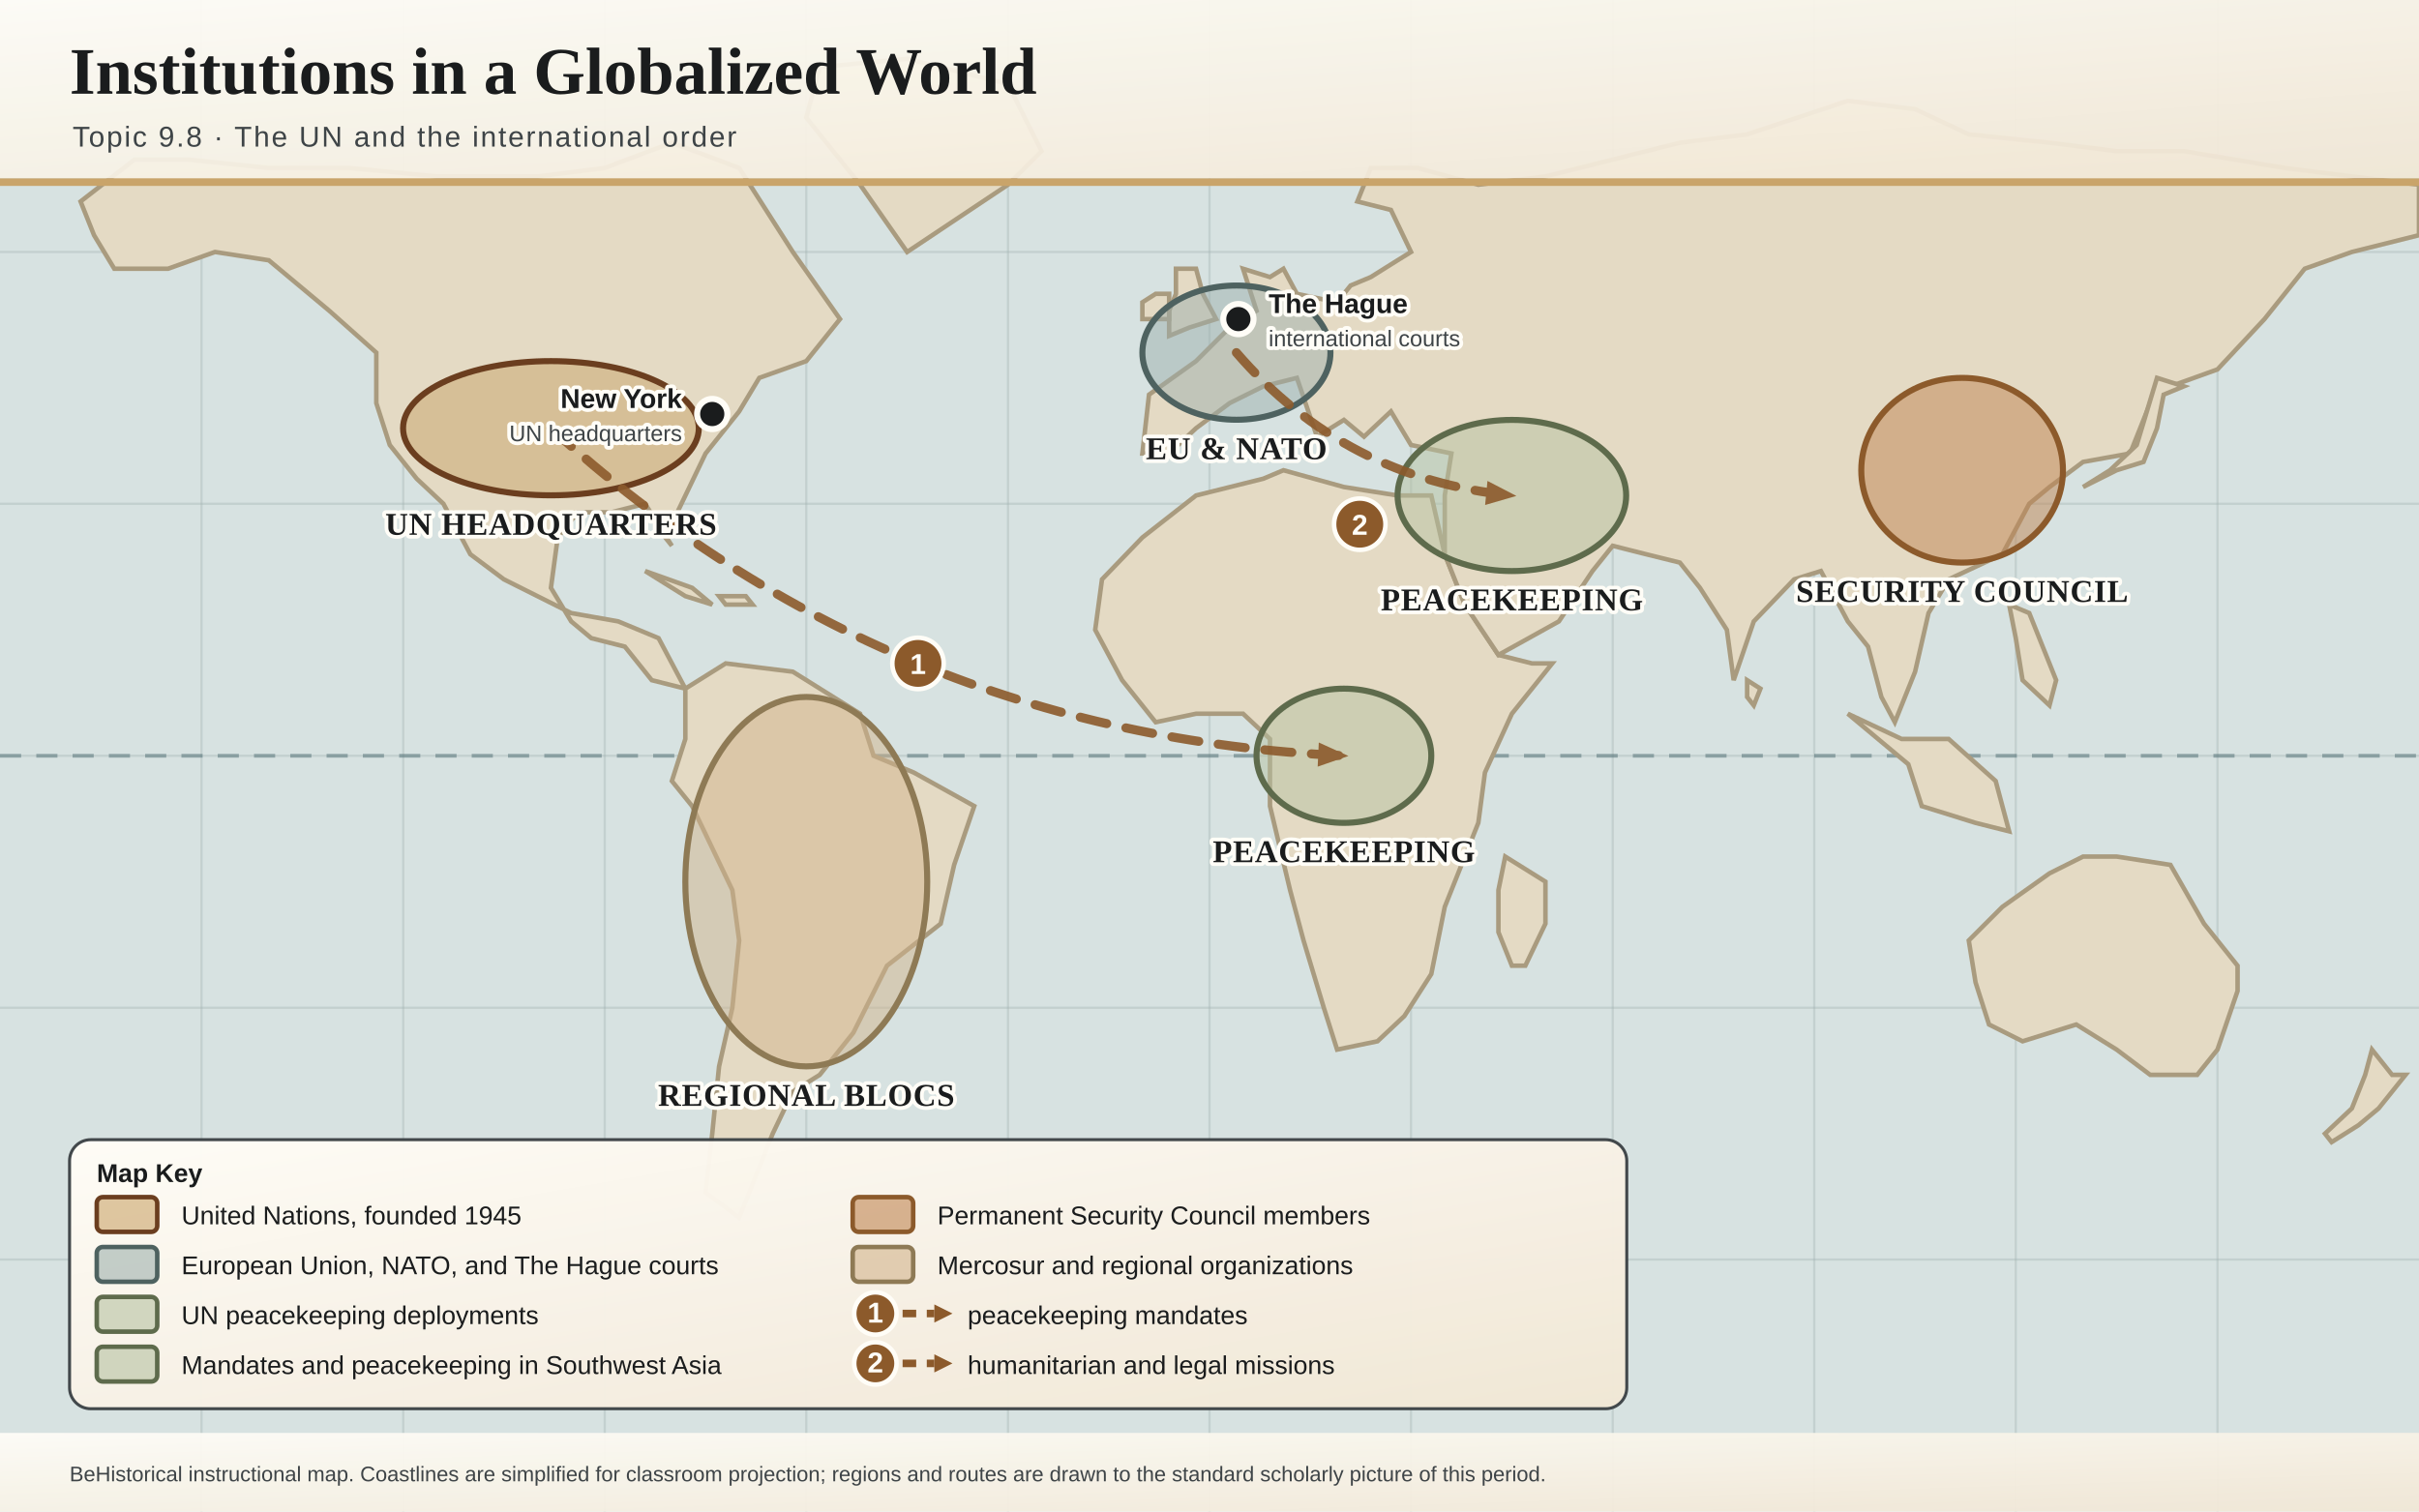
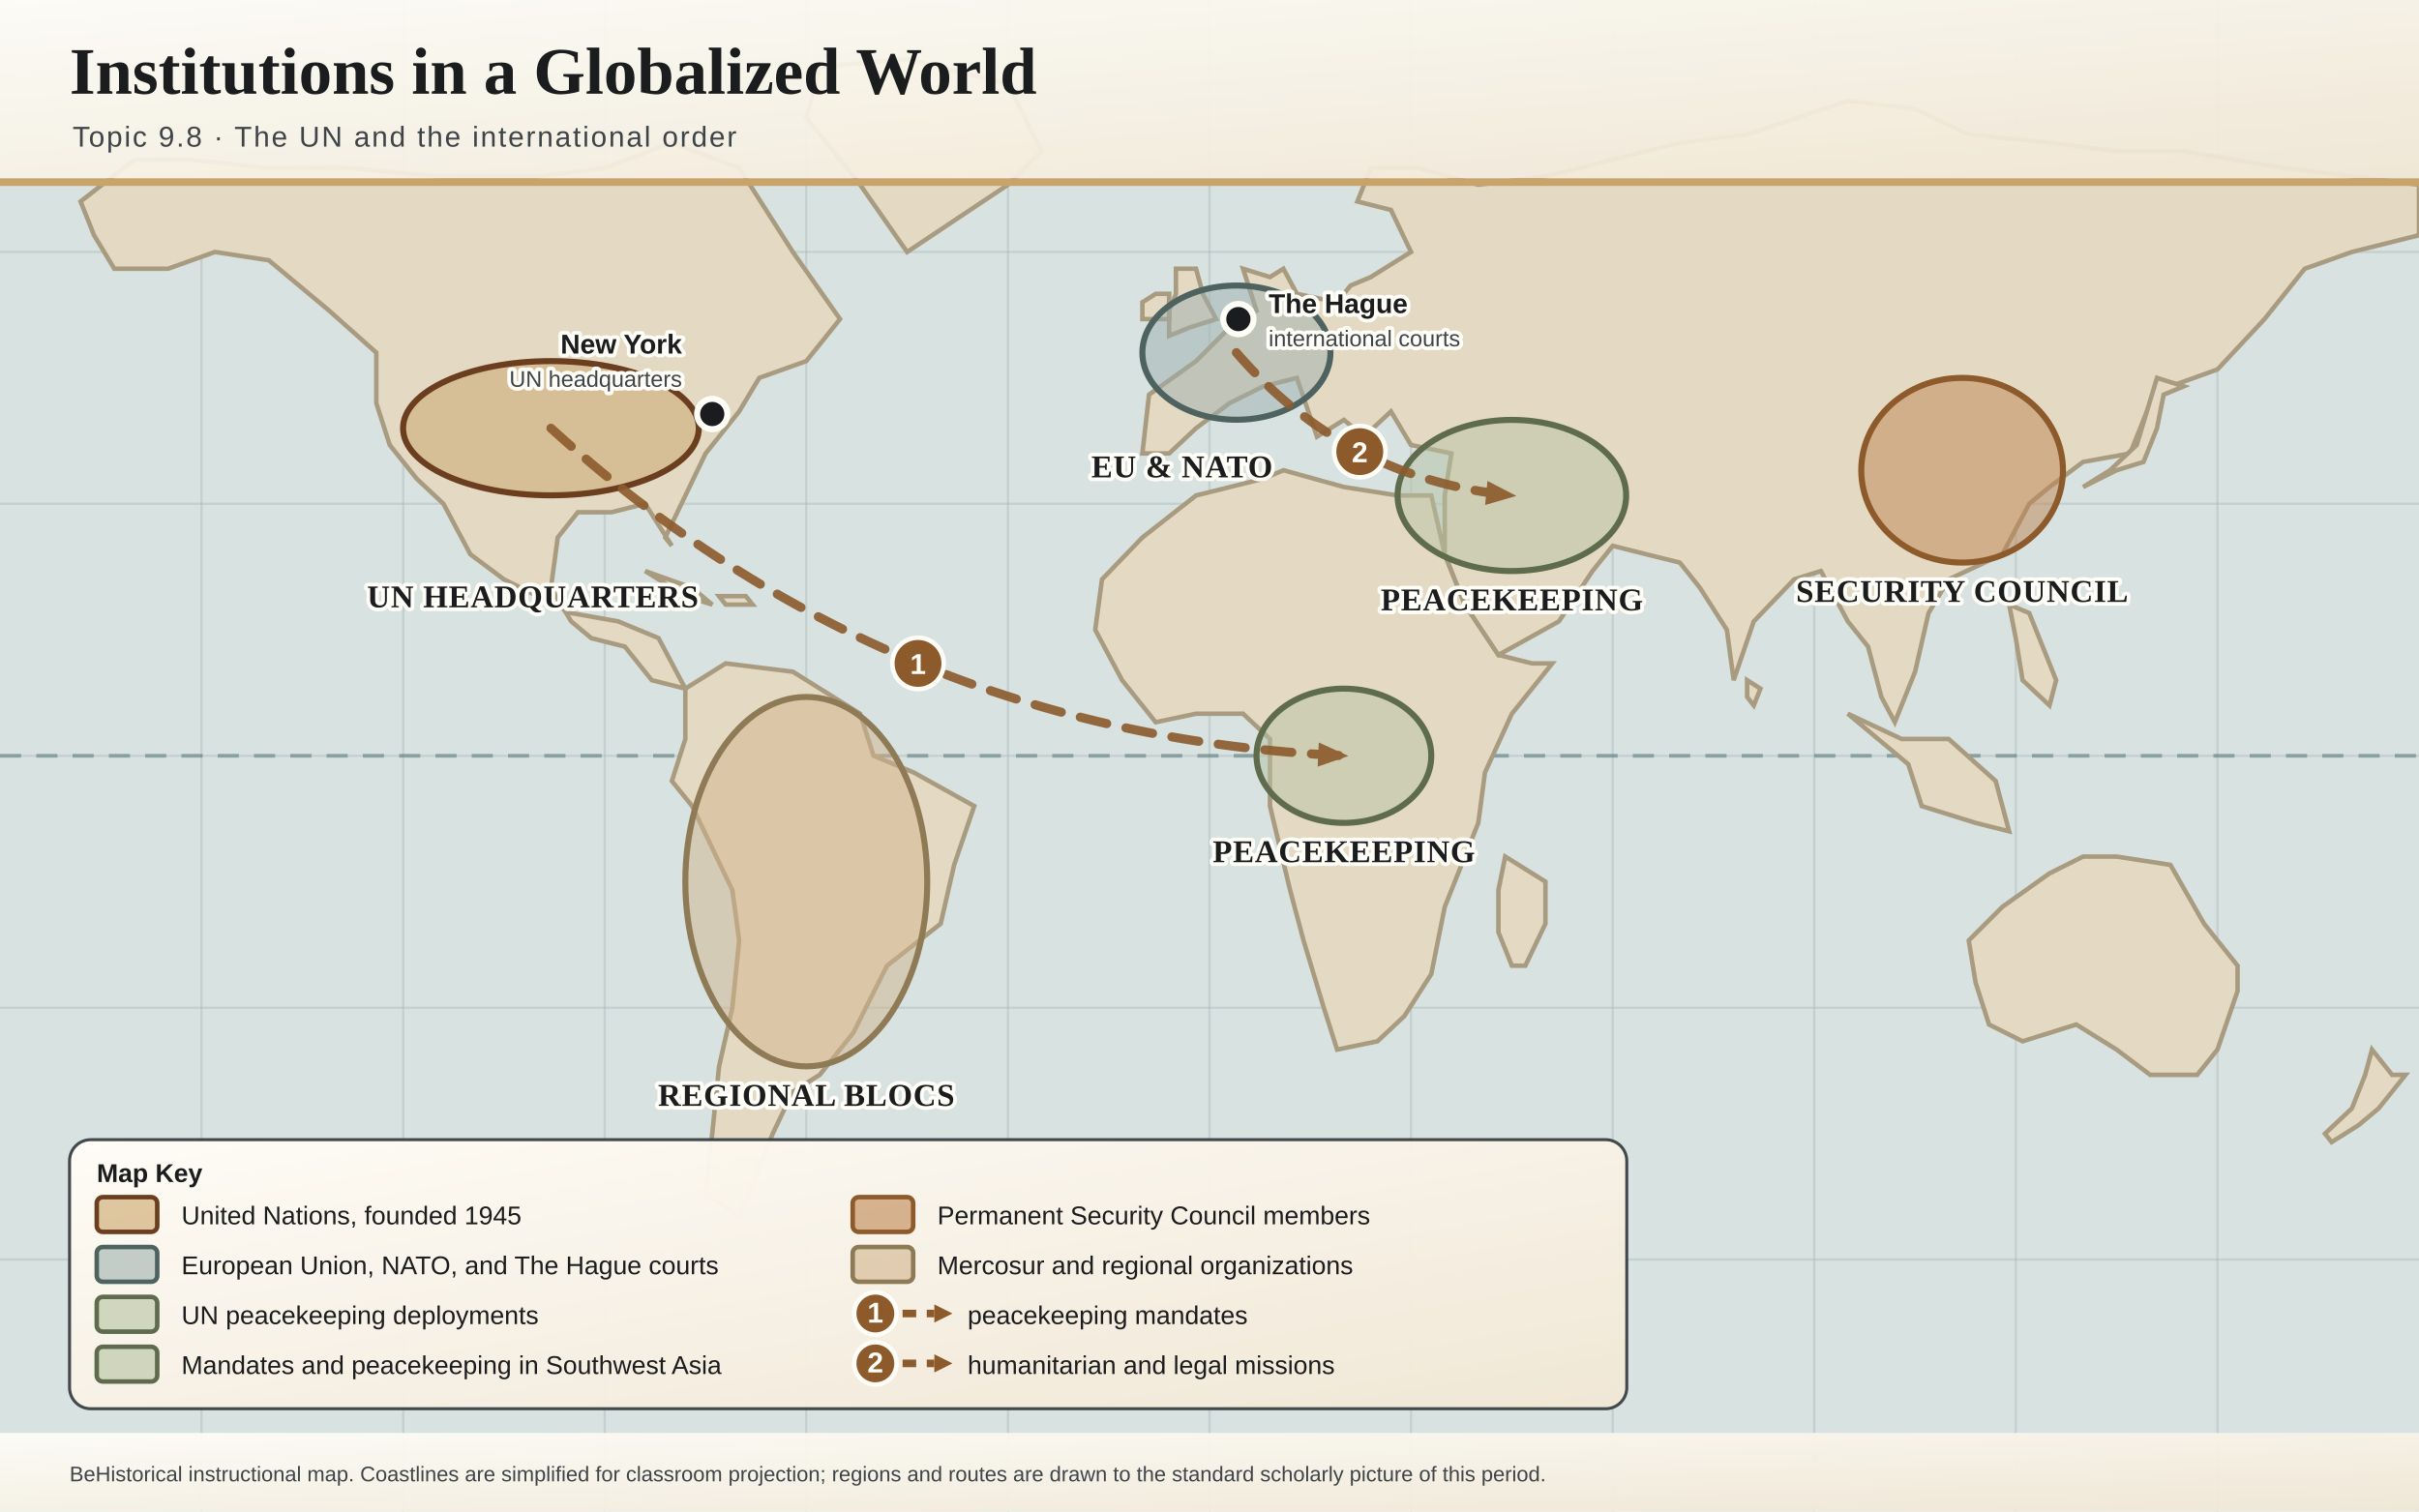
<svg xmlns="http://www.w3.org/2000/svg" width="1600" height="1000" viewBox="0 0 1600 1000" preserveAspectRatio="xMidYMid meet" role="img" aria-labelledby="map-title map-desc">
  <defs>
    <linearGradient id="paper" x1="0" x2="1" y1="0" y2="1">
      <stop offset="0" stop-color="#FFFDF7" />
      <stop offset="1" stop-color="#F1E7D5" />
    </linearGradient>
    <marker id="arrow" markerWidth="20" markerHeight="16" refX="17" refY="8" orient="auto" markerUnits="userSpaceOnUse">
      <path d="M0,0 L20,8 L0,16 Z" fill="#8C5A2B" />
    </marker>
    <style>
      .title{font-family:Georgia,'Times New Roman',serif;font-weight:700;font-size:44px;fill:#1A1C1D}
      .subtitle{font-family:Arial,Helvetica,sans-serif;font-size:19px;fill:#3E4447;letter-spacing:1.2px;text-transform:uppercase}
      .region{font-family:Georgia,'Times New Roman',serif;font-weight:700;font-size:21px;letter-spacing:.5px}
      .place{font-family:Arial,Helvetica,sans-serif;font-weight:700;font-size:18px;fill:#1A1C1D}
      .placenote{font-family:Arial,Helvetica,sans-serif;font-size:15px;fill:#3E4447}
      .small{font-family:Arial,Helvetica,sans-serif;font-size:17px;fill:#1A1C1D}
      .tiny{font-family:Arial,Helvetica,sans-serif;font-size:14px;fill:#3E4447}
      .badgenum{font-family:Arial,Helvetica,sans-serif;font-weight:700;font-size:19px;fill:#FFFDF7}
      .badge{fill:#8C5A2B;stroke:#FFFDF7;stroke-width:3}
      .halo{paint-order:stroke;stroke:#FFFDF7;stroke-width:5;stroke-linejoin:round}
      .city{fill:#1A1C1D;stroke:#FFFDF7;stroke-width:4}
+       .leader{stroke:#1A1C1D;stroke-width:2.5;stroke-linecap:round;opacity:.7}
      .flow{fill:none;stroke:#8C5A2B;stroke-width:6;stroke-linecap:round;opacity:.9}
      #land path{fill:#E4DAC4;stroke:#A99B7F;stroke-width:3}
      #graticule line{stroke:#9FB0AE;stroke-width:1.5;opacity:.35}
    </style>
  </defs>
  <rect width="1600" height="1000" fill="#D7E2E1" />
  <g id="graticule">
    <line x1="133.3" y1="0" x2="133.3" y2="1000" />
    <line x1="266.7" y1="0" x2="266.7" y2="1000" />
    <line x1="400.0" y1="0" x2="400.0" y2="1000" />
    <line x1="533.3" y1="0" x2="533.3" y2="1000" />
    <line x1="666.7" y1="0" x2="666.7" y2="1000" />
    <line x1="800.0" y1="0" x2="800.0" y2="1000" />
    <line x1="933.3" y1="0" x2="933.3" y2="1000" />
    <line x1="1066.7" y1="0" x2="1066.7" y2="1000" />
    <line x1="1200.0" y1="0" x2="1200.0" y2="1000" />
    <line x1="1333.3" y1="0" x2="1333.3" y2="1000" />
    <line x1="1466.7" y1="0" x2="1466.7" y2="1000" />
    <line x1="0" y1="833.3" x2="1600" y2="833.3" />
    <line x1="0" y1="666.7" x2="1600" y2="666.7" />
    <line x1="0" y1="500.0" x2="1600" y2="500.0" />
    <line x1="0" y1="333.3" x2="1600" y2="333.3" />
    <line x1="0" y1="166.7" x2="1600" y2="166.7" />
  </g>
  <line x1="0" y1="500.0" x2="1600" y2="500.0" stroke="#4E6B72" stroke-width="2.5" stroke-dasharray="14 10" opacity=".5" />
  <g id="land">
    <path id="land-greenland" d="M600.0,166.7 L666.7,122.2 L688.9,100.0 L666.7,55.6 L600.0,38.9 L542.2,44.4 L533.3,77.8 L568.9,122.2 L600.0,166.7 Z" />
    <path id="land-northAmerica" d="M53.3,133.3 L88.9,105.6 L124.4,105.6 L177.8,111.1 L231.1,111.1 L288.9,116.7 L355.6,116.7 L400.0,111.1 L444.4,94.4 L488.9,111.1 L524.4,166.7 L555.6,211.1 L533.3,238.9 L502.2,250.0 L488.9,272.2 L466.7,300.0 L440.0,355.6 L444.4,361.1 L426.7,333.3 L404.4,338.9 L382.2,338.9 L368.9,355.6 L364.4,388.9 L377.8,411.1 L391.1,422.2 L413.3,427.8 L431.1,450.0 L453.3,455.6 L435.6,422.2 L408.9,411.1 L377.8,405.6 L333.3,383.3 L311.1,366.7 L293.3,333.3 L275.6,316.7 L257.8,294.4 L248.9,266.7 L248.9,233.3 L217.8,205.6 L177.8,172.2 L142.2,166.7 L111.1,177.8 L75.6,177.8 L62.2,155.6 L53.3,133.3 Z" />
    <path id="land-southAmerica" d="M453.3,455.6 L480.0,438.9 L524.4,444.4 L568.9,472.2 L577.8,500.0 L604.4,511.1 L644.4,533.3 L631.1,572.2 L622.2,611.1 L586.7,638.9 L564.4,683.3 L542.2,711.1 L524.4,722.2 L511.1,750.0 L497.8,783.3 L488.9,805.6 L466.7,788.9 L471.1,750.0 L475.6,705.6 L484.4,666.7 L488.9,622.2 L484.4,588.9 L457.8,533.3 L444.4,516.7 L453.3,488.9 L453.3,455.6 Z" />
    <path id="land-africa" d="M724.4,416.7 L728.9,383.3 L755.6,355.6 L791.1,327.8 L835.6,316.7 L848.9,311.1 L888.9,322.2 L924.4,327.8 L946.7,327.8 L955.6,366.7 L968.9,400.0 L991.1,433.3 L1013.3,438.9 L1026.7,438.9 L1000.0,472.2 L982.2,511.1 L977.8,544.4 L955.6,600.0 L946.7,644.4 L928.9,672.2 L911.1,688.9 L884.4,694.4 L875.6,666.7 L862.2,622.2 L853.3,588.9 L840.0,533.3 L840.0,488.9 L822.2,472.2 L791.1,472.2 L764.4,477.8 L742.2,450.0 L724.4,416.7 Z" />
    <path id="land-eurasia" d="M755.6,300.0 L760.0,261.1 L791.1,238.9 L813.3,216.7 L831.1,205.6 L822.2,177.8 L840.0,183.3 L848.9,177.8 L857.8,194.4 L884.4,200.0 L893.3,188.9 L906.7,183.3 L924.4,172.2 L933.3,166.7 L920.0,138.9 L897.8,133.3 L906.7,111.1 L937.8,111.1 L977.8,122.2 L1022.2,116.7 L1066.7,105.6 L1111.1,94.4 L1155.6,88.9 L1222.2,66.7 L1266.7,72.2 L1302.2,88.9 L1355.6,94.4 L1400.0,100.0 L1444.4,100.0 L1511.1,111.1 L1555.6,116.7 L1600.0,122.2 L1600.0,155.6 L1555.6,166.7 L1524.4,177.8 L1497.8,211.1 L1466.7,244.4 L1435.6,255.6 L1422.2,266.7 L1408.9,300.0 L1377.8,305.6 L1355.6,322.2 L1342.2,333.3 L1324.4,366.7 L1288.9,383.3 L1275.6,405.6 L1266.7,444.4 L1253.3,477.8 L1244.4,461.1 L1235.6,427.8 L1222.2,411.1 L1204.4,377.8 L1186.7,383.3 L1160.0,411.1 L1146.7,450.0 L1142.2,416.7 L1124.4,388.9 L1111.1,372.2 L1088.9,366.7 L1066.7,361.1 L1053.3,377.8 L1031.1,411.1 L991.1,433.3 L968.9,400.0 L955.6,366.7 L955.6,327.8 L960.0,300.0 L933.3,294.4 L920.0,272.2 L902.2,288.9 L888.9,277.8 L871.1,288.9 L857.8,250.0 L835.6,255.6 L813.3,266.7 L791.1,283.3 L773.3,300.0 L755.6,300.0 Z" />
    <path id="land-britain" d="M773.3,222.2 L786.7,216.7 L804.4,211.1 L795.6,194.4 L791.1,177.8 L777.8,177.8 L777.8,194.4 L773.3,205.6 L773.3,222.2 Z" />
    <path id="land-ireland" d="M755.6,211.1 L773.3,211.1 L773.3,194.4 L764.4,194.4 L755.6,200.0 L755.6,211.1 Z" />
    <path id="land-japan" d="M1377.8,322.2 L1400.0,311.1 L1417.8,305.6 L1426.7,283.3 L1431.1,261.1 L1444.4,255.6 L1426.7,250.0 L1413.3,294.4 L1395.6,311.1 L1377.8,322.2 Z" />
    <path id="land-indonesia" d="M1222.2,472.2 L1262.2,505.6 L1271.1,533.3 L1306.7,544.4 L1328.9,550.0 L1320.0,516.7 L1288.9,488.9 L1257.8,488.9 L1222.2,472.2 Z" />
    <path id="land-philippines" d="M1328.9,400.0 L1342.2,405.6 L1351.1,427.8 L1360.0,450.0 L1355.6,466.7 L1337.8,450.0 L1333.3,422.2 L1328.9,400.0 Z" />
    <path id="land-australia" d="M1302.2,622.2 L1306.7,650.0 L1315.6,677.8 L1337.8,688.9 L1373.3,677.8 L1400.0,694.4 L1422.2,711.1 L1453.3,711.1 L1466.7,694.4 L1480.0,655.6 L1480.0,638.9 L1457.8,611.1 L1435.6,572.2 L1400.0,566.7 L1377.8,566.7 L1355.6,577.8 L1324.4,600.0 L1302.2,622.2 Z" />
    <path id="land-newZealand" d="M1568.9,694.4 L1582.2,711.1 L1591.1,711.1 L1573.3,733.3 L1560.0,744.4 L1542.2,755.6 L1537.8,750.0 L1555.6,733.3 L1564.4,711.1 L1568.9,694.4 Z" />
    <path id="land-madagascar" d="M995.6,566.7 L1022.2,583.3 L1022.2,611.1 L1008.9,638.9 L1000.0,638.9 L991.1,616.7 L991.1,588.9 L995.6,566.7 Z" />
    <path id="land-cuba" d="M426.7,377.8 L457.8,388.9 L471.1,400.0 L453.3,394.4 L426.7,377.8 Z" />
    <path id="land-hispaniola" d="M475.6,394.4 L493.3,394.4 L497.8,400.0 L480.0,400.0 L475.6,394.4 Z" />
    <path id="land-sriLanka" d="M1155.6,450.0 L1164.4,455.6 L1160.0,466.7 L1155.6,461.1 L1155.6,450.0 Z" />
  </g>
  <g id="highlights">
    <ellipse cx="364.4" cy="283.3" rx="97.8" ry="44.4" fill="#C9A46A" fill-opacity="0.5" stroke="#6B3E1F" stroke-width="4" />
    <ellipse cx="817.8" cy="233.3" rx="62.2" ry="44.4" fill="#9FB0AE" fill-opacity="0.5" stroke="#4E6260" stroke-width="4" />
    <ellipse cx="888.9" cy="500.0" rx="57.8" ry="44.4" fill="#B6C2A2" fill-opacity="0.5" stroke="#5E6B4C" stroke-width="4" />
    <ellipse cx="1000.0" cy="327.8" rx="75.6" ry="50.0" fill="#B6C2A2" fill-opacity="0.5" stroke="#5E6B4C" stroke-width="4" />
    <ellipse cx="1297.8" cy="311.1" rx="66.7" ry="61.1" fill="#C08552" fill-opacity="0.5" stroke="#8C5A2B" stroke-width="4" />
    <ellipse cx="533.3" cy="583.3" rx="80.0" ry="122.2" fill="#D2B48C" fill-opacity="0.5" stroke="#8E7A55" stroke-width="4" />
  </g>
  <g id="flows">
    <path class="flow" d="M364.4,283.3 Q587.7,486.1 888.9,500.0" stroke-dasharray="18 13" marker-end="url(#arrow)" />
    <circle class="badge" cx="607.2" cy="438.9" r="17" />
    <text class="badgenum" x="607.2" y="445.9" text-anchor="middle">1</text>
    <path class="flow" d="M817.8,233.3 Q890.0,317.0 1000.0,327.8" stroke-dasharray="18 13" marker-end="url(#arrow)" />
-     <circle class="badge" cx="899.4" cy="346.8" r="17" />
-     <text class="badgenum" x="899.4" y="353.8" text-anchor="middle">2</text>
+     <circle class="badge" cx="899.4" cy="298.8" r="17" />
+     <text class="badgenum" x="899.4" y="305.8" text-anchor="middle">2</text>
  </g>
  <g id="region-labels">
-     <text class="region halo" x="364.4" y="353.8" text-anchor="middle" fill="#1A1C1D">
-       <tspan x="364.4" dy="0">UN HEADQUARTERS</tspan>
+     <text class="region halo" x="352.4" y="401.8" text-anchor="middle" fill="#1A1C1D">
+       <tspan x="352.4" dy="0">UN HEADQUARTERS</tspan>
    </text>
-     <text class="region halo" x="817.8" y="303.8" text-anchor="middle" fill="#1A1C1D">
-       <tspan x="817.8" dy="0">EU &amp; NATO</tspan>
+     <text class="region halo" x="781.8" y="315.8" text-anchor="middle" fill="#1A1C1D">
+       <tspan x="781.8" dy="0">EU &amp; NATO</tspan>
    </text>
    <text class="region halo" x="888.9" y="570.4" text-anchor="middle" fill="#1A1C1D">
      <tspan x="888.9" dy="0">PEACEKEEPING</tspan>
    </text>
    <text class="region halo" x="1000.0" y="403.8" text-anchor="middle" fill="#1A1C1D">
      <tspan x="1000.0" dy="0">PEACEKEEPING</tspan>
    </text>
    <text class="region halo" x="1297.8" y="398.2" text-anchor="middle" fill="#1A1C1D">
      <tspan x="1297.8" dy="0">SECURITY COUNCIL</tspan>
    </text>
    <text class="region halo" x="533.3" y="731.6" text-anchor="middle" fill="#1A1C1D">
      <tspan x="533.3" dy="0">REGIONAL BLOCS</tspan>
    </text>
  </g>
  <g id="places">
    <circle class="city" cx="471.1" cy="273.9" r="10" />
-     <text class="place halo" x="451.1" y="269.9" text-anchor="end">New York</text>
-     <text class="placenote halo" x="451.1" y="291.9" text-anchor="end">UN headquarters</text>
+     <text class="place halo" x="451.1" y="233.9" text-anchor="end">New York</text>
+     <text class="placenote halo" x="451.1" y="255.9" text-anchor="end">UN headquarters</text>
    <circle class="city" cx="819.1" cy="211.1" r="10" />
    <text class="place halo" x="839.1" y="207.1" text-anchor="start">The Hague</text>
    <text class="placenote halo" x="839.1" y="229.1" text-anchor="start">international courts</text>
  </g>
  <g id="titleband">
    <rect x="0" y="0" width="1600" height="118" fill="url(#paper)" opacity=".93" />
    <rect x="0" y="118" width="1600" height="5" fill="#C9A46A" />
    <text class="title" x="46" y="62">Institutions in a Globalized World</text>
    <text class="subtitle" x="48" y="97">Topic 9.8 · The UN and the international order</text>
  </g>
  <g id="legend" transform="translate(46,754)">
    <rect x="0" y="0" width="1030" height="178" rx="14" fill="url(#paper)" stroke="#3E4447" stroke-width="2" opacity=".97" />
    <text class="small" x="18" y="28" font-weight="700">Map Key</text>
    <rect x="18" y="38" width="40" height="23" rx="4" fill="#C9A46A" fill-opacity=".6" stroke="#6B3E1F" stroke-width="3" />
    <text class="small" x="74" y="56">United Nations, founded 1945</text>
    <rect x="18" y="71" width="40" height="23" rx="4" fill="#9FB0AE" fill-opacity=".6" stroke="#4E6260" stroke-width="3" />
    <text class="small" x="74" y="89">European Union, NATO, and The Hague courts</text>
    <rect x="18" y="104" width="40" height="23" rx="4" fill="#B6C2A2" fill-opacity=".6" stroke="#5E6B4C" stroke-width="3" />
    <text class="small" x="74" y="122">UN peacekeeping deployments</text>
    <rect x="18" y="137" width="40" height="23" rx="4" fill="#B6C2A2" fill-opacity=".6" stroke="#5E6B4C" stroke-width="3" />
    <text class="small" x="74" y="155">Mandates and peacekeeping in Southwest Asia</text>
    <rect x="518" y="38" width="40" height="23" rx="4" fill="#C08552" fill-opacity=".6" stroke="#8C5A2B" stroke-width="3" />
    <text class="small" x="574" y="56">Permanent Security Council members</text>
    <rect x="518" y="71" width="40" height="23" rx="4" fill="#D2B48C" fill-opacity=".6" stroke="#8E7A55" stroke-width="3" />
    <text class="small" x="574" y="89">Mercosur and regional organizations</text>
    <circle class="badge" cx="533" cy="115" r="14" />
    <text class="badgenum" x="533" y="121" text-anchor="middle" font-size="16">1</text>
    <line x1="551" x2="572" y1="115" y2="115" stroke="#8C5A2B" stroke-width="5" stroke-dasharray="9 7" />
    <path d="M572,109 L584,115 L572,121 Z" fill="#8C5A2B" />
    <text class="small" x="594" y="122">peacekeeping mandates</text>
    <circle class="badge" cx="533" cy="148" r="14" />
    <text class="badgenum" x="533" y="154" text-anchor="middle" font-size="16">2</text>
    <line x1="551" x2="572" y1="148" y2="148" stroke="#8C5A2B" stroke-width="5" stroke-dasharray="9 7" />
    <path d="M572,142 L584,148 L572,154 Z" fill="#8C5A2B" />
    <text class="small" x="594" y="155">humanitarian and legal missions</text>
  </g>
  <rect x="0" y="948" width="1600" height="52" fill="url(#paper)" opacity=".93" />
  <text class="tiny" x="46" y="980">BeHistorical instructional map. Coastlines are simplified for classroom projection; regions and routes are drawn to the standard scholarly picture of this period.</text>
</svg>
